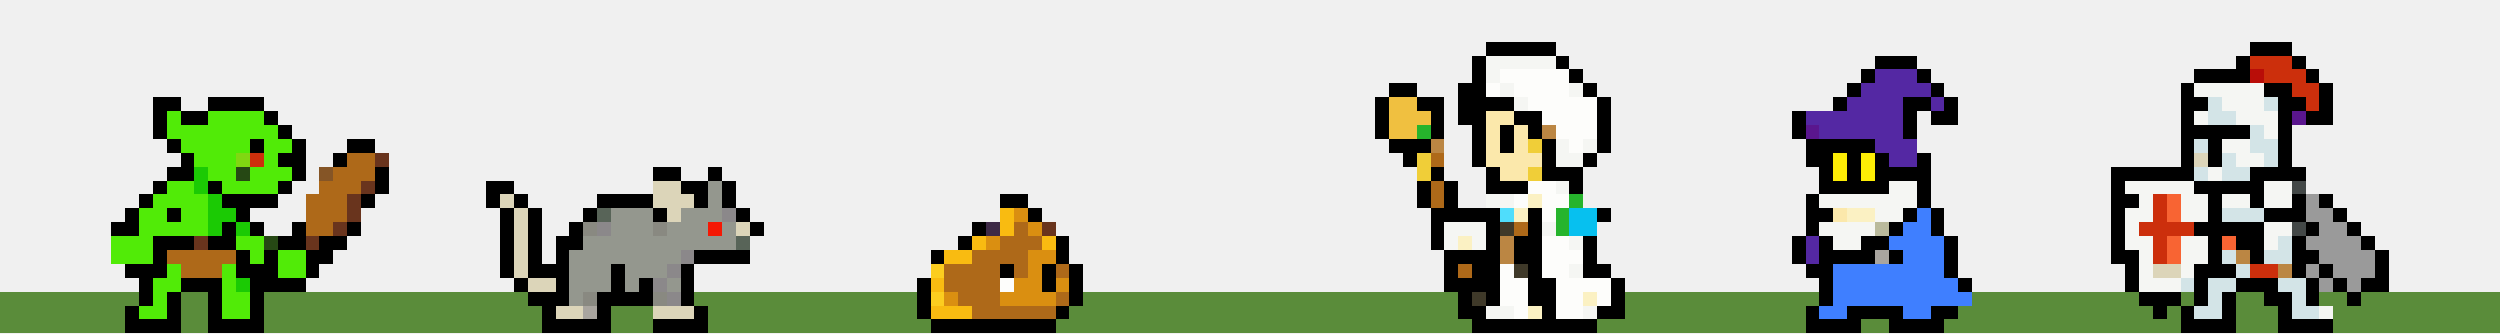
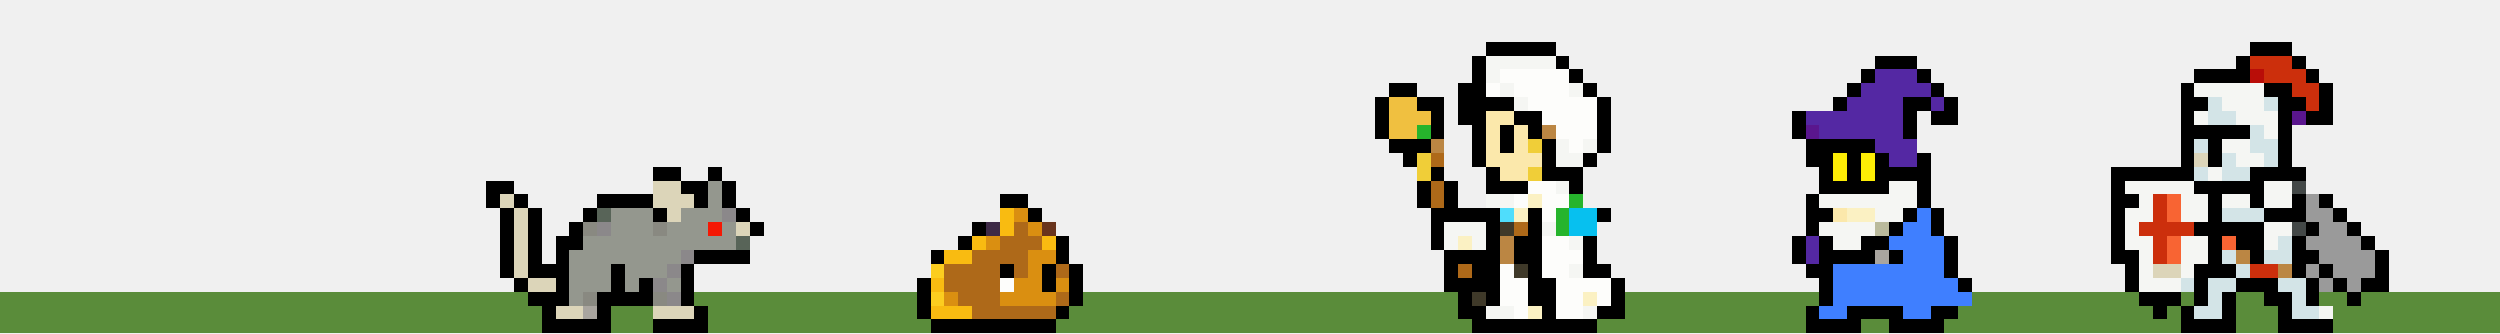
<svg xmlns="http://www.w3.org/2000/svg" viewBox="0 0 180 24" width="960" height="128" shape-rendering="crispEdges">
  <defs>
    <filter id="flash">
      <feFlood flood-color="#ffffff" />
      <feComposite operator="in" in2="SourceAlpha" />
    </filter>
    <filter id="hit" color-interpolation-filters="sRGB">
      <feComponentTransfer>
        <feFuncR type="gamma" exponent="0.6" />
        <feFuncG type="gamma" exponent="0.6" />
        <feFuncB type="gamma" exponent="0.6" />
      </feComponentTransfer>
    </filter>
    <g id="a0">
-       <path fill="#000000" d="M5 7h2v1h-2zM9 7h4v1h-4zM5 8h1v1h-1zM7 8h2v1h-2zM13 8h1v1h-1zM5 9h1v1h-1zM14 9h1v1h-1zM6 10h1v1h-1zM12 10h1v1h-1zM15 10h1v1h-1zM19 10h2v1h-2zM7 11h1v1h-1zM14 11h2v1h-2zM18 11h1v1h-1zM6 12h2v1h-2zM15 12h1v1h-1zM21 12h1v1h-1zM5 13h1v1h-1zM9 13h1v1h-1zM14 13h1v1h-1zM21 13h1v1h-1zM4 14h1v1h-1zM10 14h4v1h-4zM20 14h1v1h-1zM3 15h1v1h-1zM6 15h1v1h-1zM11 15h1v1h-1zM2 16h2v1h-2zM10 16h1v1h-1zM12 16h1v1h-1zM15 16h1v1h-1zM19 16h1v1h-1zM5 17h3v1h-3zM9 17h2v1h-2zM14 17h2v1h-2zM17 17h2v1h-2zM5 18h1v1h-1zM11 18h1v1h-1zM13 18h1v1h-1zM16 18h2v1h-2zM3 19h3v1h-3zM11 19h3v1h-3zM16 19h1v1h-1zM4 20h1v1h-1zM7 20h3v1h-3zM12 20h4v1h-4zM4 21h1v1h-1zM6 21h1v1h-1zM9 21h1v1h-1zM12 21h1v1h-1zM3 22h1v1h-1zM6 22h1v1h-1zM9 22h1v1h-1zM12 22h1v1h-1zM3 23h4v1h-4zM9 23h4v1h-4z" />
-       <path fill="#1bca04" d="M8 12h1v1h-1zM8 13h1v1h-1zM9 14h1v1h-1zM9 15h2v1h-2zM9 16h1v1h-1zM11 16h1v1h-1zM11 20h1v1h-1z" />
-       <path fill="#264814" d="M11 12h1v1h-1zM13 17h1v1h-1z" />
-       <path fill="#51eb07" d="M6 8h1v1h-1zM9 8h4v1h-4zM6 9h8v1h-8zM7 10h5v1h-5zM13 10h2v1h-2zM8 11h3v1h-3zM13 11h1v1h-1zM9 12h2v1h-2zM12 12h3v1h-3zM6 13h2v1h-2zM10 13h4v1h-4zM5 14h4v1h-4zM4 15h2v1h-2zM7 15h2v1h-2zM4 16h5v1h-5zM2 17h3v1h-3zM11 17h2v1h-2zM2 18h3v1h-3zM12 18h1v1h-1zM14 18h2v1h-2zM6 19h1v1h-1zM10 19h1v1h-1zM14 19h2v1h-2zM5 20h2v1h-2zM10 20h1v1h-1zM5 21h1v1h-1zM10 21h2v1h-2zM4 22h2v1h-2zM10 22h2v1h-2z" />
-       <path fill="#69341d" d="M21 11h1v1h-1zM20 13h1v1h-1zM19 14h1v1h-1zM19 15h1v1h-1zM18 16h1v1h-1zM8 17h1v1h-1zM16 17h1v1h-1z" />
-       <path fill="#81d712" d="M11 11h1v1h-1z" />
-       <path fill="#855526" d="M17 12h1v1h-1z" />
-       <path fill="#ae6919" d="M19 11h2v1h-2zM18 12h3v1h-3zM17 13h3v1h-3zM16 14h3v1h-3zM16 15h3v1h-3zM16 16h2v1h-2zM6 18h5v1h-5zM7 19h3v1h-3z" />
-       <path fill="#cc2f0c" d="M12 11h1v1h-1z" />
-     </g>
-     <clipPath id="a0u">
-       <rect x="0" y="0" width="24" height="15" />
-     </clipPath>
-     <clipPath id="a0l">
-       <rect x="0" y="16" width="24" height="8" />
-     </clipPath>
-     <g id="a1">
-       <path fill="#000000" d="M0 9h3v1h-3zM0 10h1v1h-1zM1 11h2v1h-2zM4 11h1v1h-1zM2 12h3v1h-3zM2 13h1v1h-1zM4 13h1v1h-1zM10 13h3v1h-3zM2 14h1v1h-1zM8 14h2v1h-2zM13 14h2v1h-2zM16 14h2v1h-2zM0 15h2v1h-2zM3 15h1v1h-1zM7 15h1v1h-1zM15 15h1v1h-1zM18 15h1v1h-1zM20 15h2v1h-2zM0 16h2v1h-2zM3 16h1v1h-1zM15 16h1v1h-1zM19 16h1v1h-1zM21 16h1v1h-1zM0 17h2v1h-2zM6 17h1v1h-1zM15 17h2v1h-2zM21 17h1v1h-1zM2 18h1v1h-1zM5 18h1v1h-1zM22 18h1v1h-1zM2 19h1v1h-1zM5 19h1v1h-1zM22 19h2v1h-2zM3 20h3v1h-3zM11 20h1v1h-1zM23 20h1v1h-1zM4 21h2v1h-2zM11 21h1v1h-1zM22 21h1v1h-1zM3 22h2v1h-2zM8 22h5v1h-5zM18 22h4v1h-4zM3 23h6v1h-6zM12 23h9v1h-9z" />
-       <path fill="#3d2946" d="M6 16h1v1h-1zM3 17h1v1h-1z" />
-       <path fill="#818480" d="M7 16h1v1h-1zM19 17h1v1h-1z" />
-       <path fill="#94978e" d="M10 14h3v1h-3zM10 15h5v1h-5zM8 16h6v1h-6zM16 16h1v1h-1zM20 16h1v1h-1zM7 17h8v1h-8zM18 17h1v1h-1zM20 17h1v1h-1zM6 18h16v1h-16zM6 19h5v1h-5zM12 19h8v1h-8zM21 19h1v1h-1zM6 20h5v1h-5zM12 20h10v1h-10zM6 21h5v1h-5zM12 21h10v1h-10zM6 22h2v1h-2zM13 22h4v1h-4z" />
-       <path fill="#987744" d="M3 11h1v1h-1zM3 13h1v1h-1zM3 14h1v1h-1z" />
-       <path fill="#9f1b7a" d="M0 14h2v1h-2z" />
-       <path fill="#a9a59f" d="M8 15h2v1h-2zM16 15h1v1h-1zM14 16h1v1h-1zM11 19h1v1h-1zM17 22h1v1h-1z" />
-       <path fill="#dcd5b9" d="M1 10h2v1h-2zM2 15h1v1h-1zM17 15h1v1h-1zM2 16h1v1h-1zM17 16h2v1h-2zM2 17h1v1h-1zM17 17h1v1h-1zM3 18h2v1h-2zM3 19h2v1h-2zM22 20h1v1h-1zM5 22h1v1h-1z" />
-       <path fill="#f51804" d="M20 19h1v1h-1z" />
-     </g>
-     <g id="a2">
      <path fill="#000000" d="M14 12h2v1h-2zM18 12h1v1h-1zM2 13h2v1h-2zM16 13h2v1h-2zM19 13h1v1h-1zM2 14h1v1h-1zM4 14h1v1h-1zM10 14h4v1h-4zM17 14h1v1h-1zM19 14h1v1h-1zM3 15h1v1h-1zM5 15h1v1h-1zM9 15h1v1h-1zM14 15h1v1h-1zM20 15h1v1h-1zM3 16h1v1h-1zM5 16h1v1h-1zM8 16h1v1h-1zM21 16h1v1h-1zM3 17h1v1h-1zM5 17h1v1h-1zM7 17h2v1h-2zM3 18h1v1h-1zM5 18h1v1h-1zM7 18h1v1h-1zM17 18h4v1h-4zM3 19h1v1h-1zM5 19h3v1h-3zM11 19h1v1h-1zM16 19h1v1h-1zM4 20h1v1h-1zM7 20h1v1h-1zM11 20h1v1h-1zM13 20h1v1h-1zM16 20h1v1h-1zM5 21h3v1h-3zM10 21h4v1h-4zM16 21h1v1h-1zM6 22h1v1h-1zM10 22h1v1h-1zM17 22h1v1h-1zM6 23h5v1h-5zM14 23h4v1h-4z" />
      <path fill="#586458" d="M10 15h1v1h-1zM20 17h1v1h-1z" />
      <path fill="#898981" d="M9 16h1v1h-1zM14 16h1v1h-1zM9 21h1v1h-1zM14 21h1v1h-1z" />
      <path fill="#8b888a" d="M19 15h1v1h-1zM10 16h1v1h-1zM16 18h1v1h-1zM15 19h1v1h-1zM14 20h1v1h-1zM15 21h1v1h-1z" />
      <path fill="#94978e" d="M18 13h1v1h-1zM18 14h1v1h-1zM11 15h3v1h-3zM16 15h3v1h-3zM11 16h3v1h-3zM15 16h3v1h-3zM19 16h1v1h-1zM9 17h11v1h-11zM8 18h8v1h-8zM8 19h3v1h-3zM12 19h3v1h-3zM8 20h3v1h-3zM12 20h1v1h-1zM15 20h1v1h-1zM8 21h1v1h-1z" />
      <path fill="#a9a59f" d="M9 22h1v1h-1z" />
      <path fill="#dcd5b9" d="M14 13h2v1h-2zM3 14h1v1h-1zM14 14h3v1h-3zM4 15h1v1h-1zM15 15h1v1h-1zM4 16h1v1h-1zM20 16h1v1h-1zM4 17h1v1h-1zM4 18h1v1h-1zM4 19h1v1h-1zM5 20h2v1h-2zM7 22h2v1h-2zM14 22h3v1h-3z" />
      <path fill="#f51804" d="M18 16h1v1h-1z" />
    </g>
-     <clipPath id="a2u">
+     <clipPath id="a0u">
      <rect x="0" y="0" width="24" height="18" />
    </clipPath>
-     <clipPath id="a2l">
+     <clipPath id="a0l">
      <rect x="0" y="19" width="24" height="5" />
    </clipPath>
-     <g id="a3">
-       <path fill="#000000" d="M1 10h2v1h-2zM0 11h2v1h-2zM3 11h1v1h-1zM4 12h1v1h-1zM14 12h3v1h-3zM18 12h2v1h-2zM2 13h1v1h-1zM4 13h1v1h-1zM14 13h3v1h-3zM18 13h1v1h-1zM20 13h2v1h-2zM2 14h3v1h-3zM10 14h5v1h-5zM17 14h2v1h-2zM22 14h2v1h-2zM3 15h2v1h-2zM9 15h1v1h-1zM14 15h1v1h-1zM23 15h1v1h-1zM3 16h2v1h-2zM8 16h1v1h-1zM23 16h1v1h-1zM3 17h1v1h-1zM5 17h4v1h-4zM20 17h4v1h-4zM4 18h1v1h-1zM7 18h1v1h-1zM19 18h3v1h-3zM5 19h3v1h-3zM11 19h1v1h-1zM18 19h1v1h-1zM20 19h2v1h-2zM4 20h4v1h-4zM11 20h1v1h-1zM14 20h1v1h-1zM17 20h3v1h-3zM21 20h1v1h-1zM10 21h5v1h-5zM17 21h1v1h-1zM19 21h3v1h-3zM3 22h1v1h-1zM7 22h8v1h-8zM17 22h2v1h-2zM3 23h7v1h-7zM15 23h4v1h-4z" />
-       <path fill="#595547" d="M2 12h1v1h-1zM20 14h2v1h-2zM4 21h1v1h-1zM4 22h1v1h-1z" />
-       <path fill="#77338a" d="M0 10h1v1h-1z" />
-       <path fill="#898981" d="M3 12h1v1h-1zM6 22h1v1h-1z" />
-       <path fill="#94978e" d="M19 13h1v1h-1zM19 14h1v1h-1zM10 15h4v1h-4zM17 15h3v1h-3zM21 15h2v1h-2zM9 16h14v1h-14zM9 17h11v1h-11zM8 18h11v1h-11zM8 19h3v1h-3zM12 19h6v1h-6zM19 19h1v1h-1zM8 20h3v1h-3zM12 20h2v1h-2zM15 20h2v1h-2zM20 20h1v1h-1zM7 21h3v1h-3zM5 22h1v1h-1z" />
-       <path fill="#9f1b7a" d="M13 12h1v1h-1zM13 13h1v1h-1zM17 13h1v1h-1z" />
-       <path fill="#baba9c" d="M6 21h1v1h-1z" />
-       <path fill="#dcd5b9" d="M2 11h1v1h-1zM3 13h1v1h-1zM15 14h2v1h-2zM15 15h2v1h-2zM4 17h1v1h-1zM5 18h2v1h-2zM5 21h1v1h-1zM15 21h2v1h-2zM15 22h2v1h-2z" />
-       <path fill="#f51804" d="M20 15h1v1h-1z" />
-     </g>
-     <g id="a4">
+     <g id="a1">
      <path fill="#000000" d="M12 14h2v1h-2zM14 15h1v1h-1zM10 16h1v1h-1zM9 17h1v1h-1zM16 17h1v1h-1zM7 18h1v1h-1zM16 18h1v1h-1zM12 19h1v1h-1zM15 19h1v1h-1zM17 19h1v1h-1zM6 20h1v1h-1zM15 20h1v1h-1zM17 20h1v1h-1zM6 21h1v1h-1zM17 21h1v1h-1zM6 22h1v1h-1zM16 22h1v1h-1zM7 23h9v1h-9z" />
      <path fill="#3d2946" d="M11 16h1v1h-1z" />
      <path fill="#69341d" d="M15 16h1v1h-1z" />
      <path fill="#ae6919" d="M13 16h1v1h-1zM12 17h3v1h-3zM10 18h4v1h-4zM8 19h4v1h-4zM13 19h1v1h-1zM16 19h1v1h-1zM8 20h4v1h-4zM9 21h3v1h-3zM16 21h1v1h-1zM10 22h6v1h-6z" />
      <path fill="#da8f11" d="M13 15h1v1h-1zM14 16h1v1h-1zM11 17h1v1h-1zM14 18h2v1h-2zM14 19h1v1h-1zM13 20h2v1h-2zM16 20h1v1h-1zM8 21h1v1h-1zM12 21h4v1h-4z" />
      <path fill="#f9bb11" d="M12 15h1v1h-1zM12 16h1v1h-1zM10 17h1v1h-1zM15 17h1v1h-1zM8 18h2v1h-2zM7 20h1v1h-1zM7 22h3v1h-3z" />
      <path fill="#fccd1f" d="M7 19h1v1h-1zM7 21h1v1h-1z" />
      <path fill="#fdfdfb" d="M12 20h1v1h-1z" />
    </g>
-     <clipPath id="a4u">
+     <clipPath id="a1u">
      <rect x="0" y="0" width="24" height="19" />
    </clipPath>
-     <clipPath id="a4l">
+     <clipPath id="a1l">
      <rect x="0" y="20" width="24" height="4" />
    </clipPath>
-     <g id="a5">
+     <g id="a2">
      <path fill="#000000" d="M9 3h3v1h-3zM8 4h1v1h-1zM12 4h1v1h-1zM7 5h1v1h-1zM12 5h4v1h-4zM6 6h1v1h-1zM9 6h2v1h-2zM16 6h1v1h-1zM6 7h1v1h-1zM8 7h2v1h-2zM15 7h2v1h-2zM6 8h2v1h-2zM9 8h1v1h-1zM16 8h1v1h-1zM9 9h1v1h-1zM12 9h5v1h-5zM9 10h1v1h-1zM14 10h1v1h-1zM16 10h1v1h-1zM9 11h1v1h-1zM14 11h1v1h-1zM16 11h1v1h-1zM8 12h4v1h-4zM16 12h6v1h-6zM11 13h5v1h-5zM21 13h1v1h-1zM6 14h1v1h-1zM8 14h1v1h-1zM11 14h1v1h-1zM14 14h1v1h-1zM20 14h2v1h-2zM5 15h1v1h-1zM8 15h3v1h-3zM14 15h1v1h-1zM21 15h1v1h-1zM4 16h1v1h-1zM7 16h1v1h-1zM11 16h5v1h-5zM21 16h1v1h-1zM3 17h1v1h-1zM8 17h1v1h-1zM11 17h2v1h-2zM14 17h1v1h-1zM21 17h1v1h-1zM2 18h1v1h-1zM7 18h2v1h-2zM11 18h1v1h-1zM14 18h1v1h-1zM20 18h2v1h-2zM2 19h1v1h-1zM6 19h1v1h-1zM8 19h1v1h-1zM13 19h3v1h-3zM20 19h1v1h-1zM2 20h2v1h-2zM5 20h1v1h-1zM7 20h1v1h-1zM10 20h3v1h-3zM15 20h1v1h-1zM20 20h1v1h-1zM4 21h1v1h-1zM7 21h1v1h-1zM9 21h2v1h-2zM13 21h1v1h-1zM15 21h1v1h-1zM17 21h3v1h-3zM9 22h1v1h-1zM13 22h1v1h-1zM16 22h1v1h-1zM18 22h1v1h-1zM6 23h4v1h-4zM13 23h4v1h-4z" />
      <path fill="#434847" d="M8 13h1v1h-1zM8 16h1v1h-1z" />
      <path fill="#5a168e" d="M8 8h1v1h-1z" />
      <path fill="#b90d08" d="M11 5h1v1h-1z" />
      <path fill="#bb8643" d="M12 18h1v1h-1zM9 19h1v1h-1z" />
      <path fill="#cc2f0c" d="M9 4h3v1h-3zM8 5h3v1h-3zM7 6h2v1h-2zM7 7h1v1h-1zM18 14h1v1h-1zM18 15h1v1h-1zM16 16h4v1h-4zM18 17h1v1h-1zM18 18h1v1h-1zM10 19h2v1h-2z" />
      <path fill="#d3e4e7" d="M10 7h1v1h-1zM14 7h1v1h-1zM13 8h2v1h-2zM11 9h1v1h-1zM10 10h2v1h-2zM15 10h1v1h-1zM10 11h1v1h-1zM13 11h1v1h-1zM12 12h2v1h-2zM15 12h1v1h-1zM11 15h3v1h-3zM9 17h1v1h-1zM9 18h2v1h-2zM13 18h1v1h-1zM12 19h1v1h-1zM8 20h2v1h-2zM13 20h2v1h-2zM16 20h1v1h-1zM8 21h1v1h-1zM14 21h1v1h-1zM7 22h2v1h-2zM14 22h2v1h-2z" />
      <path fill="#dcd5b9" d="M15 11h1v1h-1zM17 19h2v1h-2z" />
      <path fill="currentColor" d="M7 14h1v1h-1zM6 15h2v1h-2zM5 16h2v1h-2zM4 17h4v1h-4zM3 18h4v1h-4zM3 19h3v1h-3zM7 19h1v1h-1zM4 20h1v1h-1zM6 20h1v1h-1z" />
      <path fill="#f5f6f3" d="M11 6h5v1h-5zM11 7h3v1h-3zM10 8h3v1h-3zM15 8h1v1h-1zM10 9h1v1h-1zM12 10h2v1h-2zM11 11h2v1h-2zM14 12h1v1h-1zM9 13h2v1h-2zM16 13h5v1h-5zM9 14h2v1h-2zM12 14h2v1h-2zM15 14h2v1h-2zM19 14h1v1h-1zM15 15h2v1h-2zM19 15h2v1h-2zM9 16h2v1h-2zM20 16h1v1h-1zM10 17h1v1h-1zM15 17h2v1h-2zM19 17h2v1h-2zM15 18h2v1h-2zM19 18h1v1h-1zM16 19h1v1h-1zM19 19h1v1h-1zM17 20h3v1h-3zM6 22h1v1h-1z" />
      <path fill="#f86433" d="M17 14h1v1h-1zM17 15h1v1h-1zM13 17h1v1h-1zM17 17h1v1h-1zM17 18h1v1h-1z" />
    </g>
-     <clipPath id="a5u">
+     <clipPath id="a2u">
      <rect x="0" y="0" width="24" height="13" />
    </clipPath>
-     <clipPath id="a5l">
+     <clipPath id="a2l">
      <rect x="0" y="14" width="24" height="10" />
    </clipPath>
-     <g id="a6">
+     <g id="a3">
      <path fill="#000000" d="M9 4h3v1h-3zM8 5h1v1h-1zM12 5h1v1h-1zM7 6h1v1h-1zM13 6h1v1h-1zM6 7h1v1h-1zM8 7h2v1h-2zM14 7h1v1h-1zM6 8h2v1h-2zM9 8h1v1h-1zM17 8h1v1h-1zM9 9h1v1h-1zM17 9h1v1h-1zM12 10h5v1h-5zM8 11h1v1h-1zM11 11h1v1h-1zM13 11h1v1h-1zM15 11h2v1h-2zM8 12h4v1h-4zM13 12h1v1h-1zM15 12h1v1h-1zM8 13h1v1h-1zM11 13h5v1h-5zM8 14h1v1h-1zM16 14h1v1h-1zM7 15h1v1h-1zM9 15h1v1h-1zM15 15h2v1h-2zM7 16h1v1h-1zM10 16h1v1h-1zM16 16h1v1h-1zM6 17h1v1h-1zM11 17h2v1h-2zM15 17h1v1h-1zM17 17h1v1h-1zM6 18h1v1h-1zM10 18h1v1h-1zM12 18h4v1h-4zM17 18h1v1h-1zM6 19h1v1h-1zM15 19h2v1h-2zM5 20h1v1h-1zM15 20h1v1h-1zM15 21h1v1h-1zM6 22h2v1h-2zM10 22h4v1h-4zM16 22h1v1h-1zM7 23h4v1h-4zM13 23h4v1h-4z" />
      <path fill="#5428a3" d="M9 5h3v1h-3zM8 6h5v1h-5zM7 7h1v1h-1zM10 7h4v1h-4zM10 8h7v1h-7zM10 9h6v1h-6zM9 10h3v1h-3zM9 11h2v1h-2zM16 17h1v1h-1zM16 18h1v1h-1z" />
      <path fill="#5a168e" d="M16 9h1v1h-1z" />
      <path fill="currentColor" d="M8 15h1v1h-1zM8 16h2v1h-2zM7 17h4v1h-4zM7 18h3v1h-3zM7 19h8v1h-8zM6 20h9v1h-9zM5 21h10v1h-10zM8 22h2v1h-2zM14 22h2v1h-2z" />
      <path fill="#a9a59f" d="M11 18h1v1h-1z" />
      <path fill="#baba9c" d="M11 16h1v1h-1z" />
      <path fill="#f5f6f3" d="M9 13h2v1h-2zM9 14h7v1h-7zM10 15h2v1h-2zM12 16h4v1h-4zM13 17h2v1h-2z" />
      <path fill="#fbe8ab" d="M14 15h1v1h-1z" />
      <path fill="#fbf1c3" d="M12 15h2v1h-2z" />
      <path fill="#fded05" d="M12 11h1v1h-1zM14 11h1v1h-1zM12 12h1v1h-1zM14 12h1v1h-1z" />
    </g>
-     <clipPath id="a6u">
+     <clipPath id="a3u">
      <rect x="0" y="0" width="24" height="14" />
    </clipPath>
-     <clipPath id="a6l">
+     <clipPath id="a3l">
      <rect x="0" y="15" width="24" height="9" />
    </clipPath>
-     <clipPath id="a6h0">
-       <rect x="0" y="4" width="24" height="5" />
-     </clipPath>
-     <clipPath id="a6h1">
-       <rect x="0" y="9" width="24" height="10" />
-     </clipPath>
-     <clipPath id="a6h2">
-       <rect x="0" y="19" width="24" height="5" />
-     </clipPath>
-     <g id="a7">
+     <g id="a4">
      <path fill="#000000" d="M8 3h5v1h-5zM7 4h1v1h-1zM13 4h1v1h-1zM6 5h1v1h-1zM13 5h1v1h-1zM5 6h1v1h-1zM13 6h2v1h-2zM18 6h2v1h-2zM4 7h1v1h-1zM11 7h4v1h-4zM16 7h2v1h-2zM20 7h1v1h-1zM4 8h1v1h-1zM9 8h2v1h-2zM13 8h2v1h-2zM16 8h1v1h-1zM20 8h1v1h-1zM4 9h1v1h-1zM9 9h1v1h-1zM11 9h1v1h-1zM13 9h1v1h-1zM16 9h1v1h-1zM20 9h1v1h-1zM4 10h1v1h-1zM8 10h1v1h-1zM11 10h1v1h-1zM13 10h1v1h-1zM17 10h3v1h-3zM5 11h1v1h-1zM8 11h1v1h-1zM13 11h1v1h-1zM18 11h1v1h-1zM6 12h3v1h-3zM12 12h1v1h-1zM16 12h1v1h-1zM6 13h1v1h-1zM10 13h3v1h-3zM15 13h1v1h-1zM17 13h1v1h-1zM15 14h1v1h-1zM17 14h1v1h-1zM4 15h1v1h-1zM9 15h1v1h-1zM12 15h5v1h-5zM9 16h1v1h-1zM12 16h1v1h-1zM16 16h1v1h-1zM5 17h1v1h-1zM9 17h2v1h-2zM12 17h1v1h-1zM16 17h1v1h-1zM5 18h1v1h-1zM9 18h2v1h-2zM12 18h4v1h-4zM4 19h2v1h-2zM9 19h1v1h-1zM12 19h2v1h-2zM15 19h1v1h-1zM3 20h1v1h-1zM8 20h2v1h-2zM12 20h4v1h-4zM3 21h1v1h-1zM8 21h2v1h-2zM12 21h1v1h-1zM14 21h1v1h-1zM3 22h2v1h-2zM8 22h1v1h-1zM13 22h2v1h-2zM5 23h9v1h-9z" />
      <path fill="#07c0ef" d="M5 15h2v1h-2zM5 16h2v1h-2z" />
      <path fill="currentColor" d="M18 7h2v1h-2zM17 8h3v1h-3zM18 9h2v1h-2z" />
      <path fill="#26b42c" d="M17 9h1v1h-1zM6 14h1v1h-1zM7 15h1v1h-1zM7 16h1v1h-1z" />
      <path fill="#3f3929" d="M11 16h1v1h-1zM10 19h1v1h-1zM13 21h1v1h-1z" />
      <path fill="#4fddfc" d="M11 15h1v1h-1z" />
      <path fill="#ae6919" d="M16 11h1v1h-1zM16 13h1v1h-1zM16 14h1v1h-1zM10 16h1v1h-1zM14 19h1v1h-1z" />
      <path fill="#bb8643" d="M8 9h1v1h-1zM16 10h1v1h-1zM11 17h1v1h-1zM11 18h1v1h-1z" />
      <path fill="#f0ce38" d="M9 10h1v1h-1zM17 11h1v1h-1zM9 12h1v1h-1zM17 12h1v1h-1z" />
      <path fill="#f5f6f3" d="M8 4h5v1h-5zM12 5h1v1h-1zM6 6h1v1h-1zM11 6h1v1h-1zM10 7h1v1h-1zM5 10h1v1h-1zM7 10h1v1h-1zM6 11h2v1h-2zM7 13h1v1h-1zM11 14h2v1h-2zM8 16h1v1h-1zM13 16h3v1h-3zM6 17h1v1h-1zM13 17h1v1h-1zM15 17h1v1h-1zM6 19h1v1h-1zM5 22h1v1h-1zM11 22h2v1h-2z" />
      <path fill="#fbe8ab" d="M11 8h2v1h-2zM10 9h1v1h-1zM12 9h1v1h-1zM10 10h1v1h-1zM12 10h1v1h-1zM9 11h4v1h-4zM10 12h2v1h-2z" />
      <path fill="#fbf1c3" d="M9 14h1v1h-1zM10 15h1v1h-1zM14 17h1v1h-1zM5 21h1v1h-1zM9 22h1v1h-1z" />
      <path fill="#fdfdfb" d="M7 5h5v1h-5zM7 6h4v1h-4zM12 6h1v1h-1zM5 7h5v1h-5zM5 8h4v1h-4zM5 9h3v1h-3zM6 10h1v1h-1zM8 13h2v1h-2zM7 14h2v1h-2zM10 14h1v1h-1zM8 15h1v1h-1zM7 17h2v1h-2zM6 18h3v1h-3zM7 19h2v1h-2zM11 19h1v1h-1zM4 20h4v1h-4zM10 20h2v1h-2zM4 21h1v1h-1zM6 21h2v1h-2zM10 21h2v1h-2zM6 22h2v1h-2zM10 22h1v1h-1z" />
    </g>
-     <clipPath id="a7u">
+     <clipPath id="a4u">
      <rect x="0" y="0" width="24" height="13" />
    </clipPath>
-     <clipPath id="a7l">
+     <clipPath id="a4l">
      <rect x="0" y="14" width="24" height="10" />
    </clipPath>
-     <g id="a8">
+     <g id="a5">
      <path fill="#000000" d="M17 7h3v1h-3zM19 8h1v1h-1zM19 9h1v1h-1zM13 10h1v1h-1zM19 10h1v1h-1zM18 11h1v1h-1zM17 12h1v1h-1zM11 13h1v1h-1zM16 13h1v1h-1zM15 14h1v1h-1zM6 15h3v1h-3zM14 15h1v1h-1zM6 16h1v1h-1zM8 16h1v1h-1zM13 16h1v1h-1zM6 17h2v1h-2zM9 17h1v1h-1zM12 17h1v1h-1zM7 18h1v1h-1zM10 18h2v1h-2zM6 19h1v1h-1zM8 19h1v1h-1zM12 19h1v1h-1zM4 20h3v1h-3zM9 20h1v1h-1zM12 20h1v1h-1zM4 21h1v1h-1zM7 21h2v1h-2zM10 21h3v1h-3zM4 22h1v1h-1zM7 22h1v1h-1zM5 23h2v1h-2z" />
      <path fill="#3f3929" d="M8 20h1v1h-1z" />
      <path fill="#69341d" d="M8 18h1v1h-1z" />
      <path fill="#ae6919" d="M7 19h1v1h-1zM7 20h1v1h-1z" />
      <path fill="#d3e4e7" d="M16 8h1v1h-1zM14 13h1v1h-1zM12 16h1v1h-1z" />
      <path fill="#d8d7cb" d="M17 9h2v1h-2zM16 10h3v1h-3zM15 11h3v1h-3zM14 12h3v1h-3zM13 13h1v1h-1zM12 14h3v1h-3zM11 15h3v1h-3zM10 16h2v1h-2zM10 17h2v1h-2z" />
      <path fill="#da8f11" d="M11 19h1v1h-1z" />
      <path fill="#f3cc11" d="M7 16h1v1h-1zM8 17h1v1h-1zM9 18h1v1h-1zM10 20h1v1h-1z" />
      <path fill="#f5f6f3" d="M18 8h1v1h-1zM15 13h1v1h-1zM5 21h1v1h-1z" />
      <path fill="#f9bb11" d="M9 19h2v1h-2zM11 20h1v1h-1zM6 21h1v1h-1zM5 22h2v1h-2z" />
      <path fill="#fdfdfb" d="M17 8h1v1h-1zM15 9h2v1h-2zM14 10h2v1h-2zM13 11h2v1h-2zM12 12h2v1h-2zM12 13h1v1h-1zM10 14h2v1h-2zM9 15h2v1h-2zM9 16h1v1h-1z" />
    </g>
  </defs>
  <rect x="0" y="21" width="180" height="3" fill="#5a8c3a" />
-   <g transform="translate(6 0)">
-     <animate attributeName="opacity" values="1;0" begin="-0.3s" dur="0.42s" fill="freeze" />
+   <g transform="translate(33 0)">
    <g>
      <animate attributeName="visibility" values="visible;hidden" calcMode="discrete" begin="-10s" dur="1s" repeatCount="indefinite" />
      <use href="#a0" />
    </g>
    <g visibility="hidden">
      <animate attributeName="visibility" values="hidden;visible" calcMode="discrete" begin="-10s" dur="1s" repeatCount="indefinite" />
      <g>
        <use href="#a0" clip-path="url(#a0u)" transform="translate(0 1)" />
        <use href="#a0" clip-path="url(#a0l)" />
      </g>
    </g>
  </g>
-   <g transform="translate(33 0)">
-     <animateTransform attributeName="transform" type="translate" additive="sum" values="0 0;6 0;0 0" begin="-0.08s" dur="0.24s" />
-     <g>
-       <animate attributeName="visibility" values="visible;hidden" calcMode="discrete" begin="-10s" dur="1s" repeatCount="indefinite" />
-       <set attributeName="visibility" to="hidden" begin="-0.22s" dur="0.26s" />
-       <set attributeName="visibility" to="hidden" begin="0.04s" dur="0.12s" />
-       <use href="#a2" />
-     </g>
-     <g visibility="hidden">
-       <animate attributeName="visibility" values="hidden;visible" calcMode="discrete" begin="-10s" dur="1s" repeatCount="indefinite" />
-       <set attributeName="visibility" to="hidden" begin="-0.22s" dur="0.26s" />
-       <set attributeName="visibility" to="hidden" begin="0.04s" dur="0.12s" />
-       <g>
-         <use href="#a2" clip-path="url(#a2u)" transform="translate(0 1)" />
-         <use href="#a2" clip-path="url(#a2l)" />
-       </g>
-     </g>
-     <g visibility="hidden">
-       <set attributeName="visibility" to="visible" begin="-0.22s" dur="0.26s" />
-       <use href="#a1" />
-     </g>
-     <g visibility="hidden">
-       <set attributeName="visibility" to="visible" begin="0.04s" dur="0.12s" />
-       <use href="#a3" />
-     </g>
-   </g>
  <g transform="translate(60 0)">
    <g>
      <animate attributeName="visibility" values="visible;hidden" calcMode="discrete" begin="-10s" dur="1s" repeatCount="indefinite" />
-       <use href="#a4" />
+       <use href="#a1" />
    </g>
    <g visibility="hidden">
      <animate attributeName="visibility" values="hidden;visible" calcMode="discrete" begin="-10s" dur="1s" repeatCount="indefinite" />
      <g>
-         <use href="#a4" clip-path="url(#a4u)" transform="translate(0 1)" />
-         <use href="#a4" clip-path="url(#a4l)" />
+         <use href="#a1" clip-path="url(#a1u)" transform="translate(0 1)" />
+         <use href="#a1" clip-path="url(#a1l)" />
      </g>
    </g>
  </g>
  <g transform="translate(150 0)">
    <g>
      <animate attributeName="visibility" values="visible;hidden" calcMode="discrete" begin="-10s" dur="1s" repeatCount="indefinite" />
-       <use href="#a5" transform="translate(24 0) scale(-1 1)" color="#9a9a9a" />
+       <use href="#a2" transform="translate(24 0) scale(-1 1)" color="#9a9a9a" />
    </g>
    <g visibility="hidden">
      <animate attributeName="visibility" values="hidden;visible" calcMode="discrete" begin="-10s" dur="1s" repeatCount="indefinite" />
      <g color="#9a9a9a">
-         <use href="#a5" clip-path="url(#a5u)" transform="translate(0 1) translate(24 0) scale(-1 1)" />
-         <use href="#a5" clip-path="url(#a5l)" transform="translate(24 0) scale(-1 1)" />
+         <use href="#a2" clip-path="url(#a2u)" transform="translate(0 1) translate(24 0) scale(-1 1)" />
+         <use href="#a2" clip-path="url(#a2l)" transform="translate(24 0) scale(-1 1)" />
      </g>
    </g>
  </g>
  <g transform="translate(123 0)">
    <g>
      <animate attributeName="visibility" values="visible;hidden" calcMode="discrete" begin="-10s" dur="1s" repeatCount="indefinite" />
-       <set attributeName="visibility" to="hidden" begin="0.04s" dur="0.16s" />
-       <use href="#a6" transform="translate(24 0) scale(-1 1)" color="#3f7fff" />
+       <use href="#a3" transform="translate(24 0) scale(-1 1)" color="#3f7fff" />
    </g>
    <g visibility="hidden">
      <animate attributeName="visibility" values="hidden;visible" calcMode="discrete" begin="-10s" dur="1s" repeatCount="indefinite" />
-       <set attributeName="visibility" to="hidden" begin="0.04s" dur="0.16s" />
      <g color="#3f7fff">
-         <use href="#a6" clip-path="url(#a6u)" transform="translate(0 1) translate(24 0) scale(-1 1)" />
-         <use href="#a6" clip-path="url(#a6l)" transform="translate(24 0) scale(-1 1)" />
-       </g>
-     </g>
-     <g visibility="hidden">
-       <set attributeName="visibility" to="visible" begin="0.04s" dur="0.16s" />
-       <g transform="translate(0 0) translate(26 0) scale(-1 1)" color="#3f7fff" filter="url(#hit)">
-         <use href="#a6" clip-path="url(#a6h0)" transform="translate(0 0)" />
-         <use href="#a6" clip-path="url(#a6h1)" transform="translate(1 0)" />
-         <use href="#a6" clip-path="url(#a6h2)" transform="translate(2 0)" />
-       </g>
-     </g>
-     <g opacity="0">
-       <animate attributeName="opacity" values="1;0" begin="0.04s" dur="0.1s" />
-       <g transform="translate(0 0) translate(26 0) scale(-1 1)" filter="url(#flash)">
-         <use href="#a6" clip-path="url(#a6h0)" transform="translate(0 0)" />
-         <use href="#a6" clip-path="url(#a6h1)" transform="translate(1 0)" />
-         <use href="#a6" clip-path="url(#a6h2)" transform="translate(2 0)" />
+         <use href="#a3" clip-path="url(#a3u)" transform="translate(0 1) translate(24 0) scale(-1 1)" />
+         <use href="#a3" clip-path="url(#a3l)" transform="translate(24 0) scale(-1 1)" />
      </g>
    </g>
  </g>
  <g transform="translate(96 0)">
    <g>
      <animate attributeName="visibility" values="visible;hidden" calcMode="discrete" begin="-10s" dur="1s" repeatCount="indefinite" />
-       <use href="#a7" transform="translate(24 0) scale(-1 1)" color="#f0c040" />
+       <use href="#a4" transform="translate(24 0) scale(-1 1)" color="#f0c040" />
    </g>
    <g visibility="hidden">
      <animate attributeName="visibility" values="hidden;visible" calcMode="discrete" begin="-10s" dur="1s" repeatCount="indefinite" />
      <g color="#f0c040">
-         <use href="#a7" clip-path="url(#a7u)" transform="translate(0 1) translate(24 0) scale(-1 1)" />
-         <use href="#a7" clip-path="url(#a7l)" transform="translate(24 0) scale(-1 1)" />
+         <use href="#a4" clip-path="url(#a4u)" transform="translate(0 1) translate(24 0) scale(-1 1)" />
+         <use href="#a4" clip-path="url(#a4l)" transform="translate(24 0) scale(-1 1)" />
      </g>
    </g>
  </g>
-   <text x="11" y="13" fill="#ffffff" font-family="monospace" font-size="12" font-weight="bold" opacity="0">
-     <animate attributeName="opacity" values="1;1" begin="-0.46s" dur="0.7s" />
-     <animateTransform attributeName="transform" type="translate" values="0 0;0 -3" begin="-0.46s" dur="0.7s" />42</text>
-   <use href="#a8" transform="translate(6 0)" opacity="0">
+   <use href="#a5" transform="translate(6 0)" opacity="0">
    <animate attributeName="opacity" values="1;1;0" keyTimes="0;0.667;1" begin="-0.3s" dur="0.6s" />
    <animateTransform attributeName="transform" type="translate" additive="sum" values="0 0;0 0" begin="-0.3s" dur="0.6s" />
  </use>
  <text x="132" y="13" fill="#ff5050" font-family="monospace" font-size="12" font-weight="bold" opacity="0">
-     <animate attributeName="opacity" values="1;1" begin="0.04s" dur="0.7s" />
-     <animateTransform attributeName="transform" type="translate" values="0 0;0 -3" begin="0.04s" dur="0.7s" />7</text>
+     <animate attributeName="opacity" values="1;1" begin="-0.38s" dur="0.7s" />
+     <animateTransform attributeName="transform" type="translate" values="0 0;0 -3" begin="-0.38s" dur="0.7s" />7</text>
</svg>
